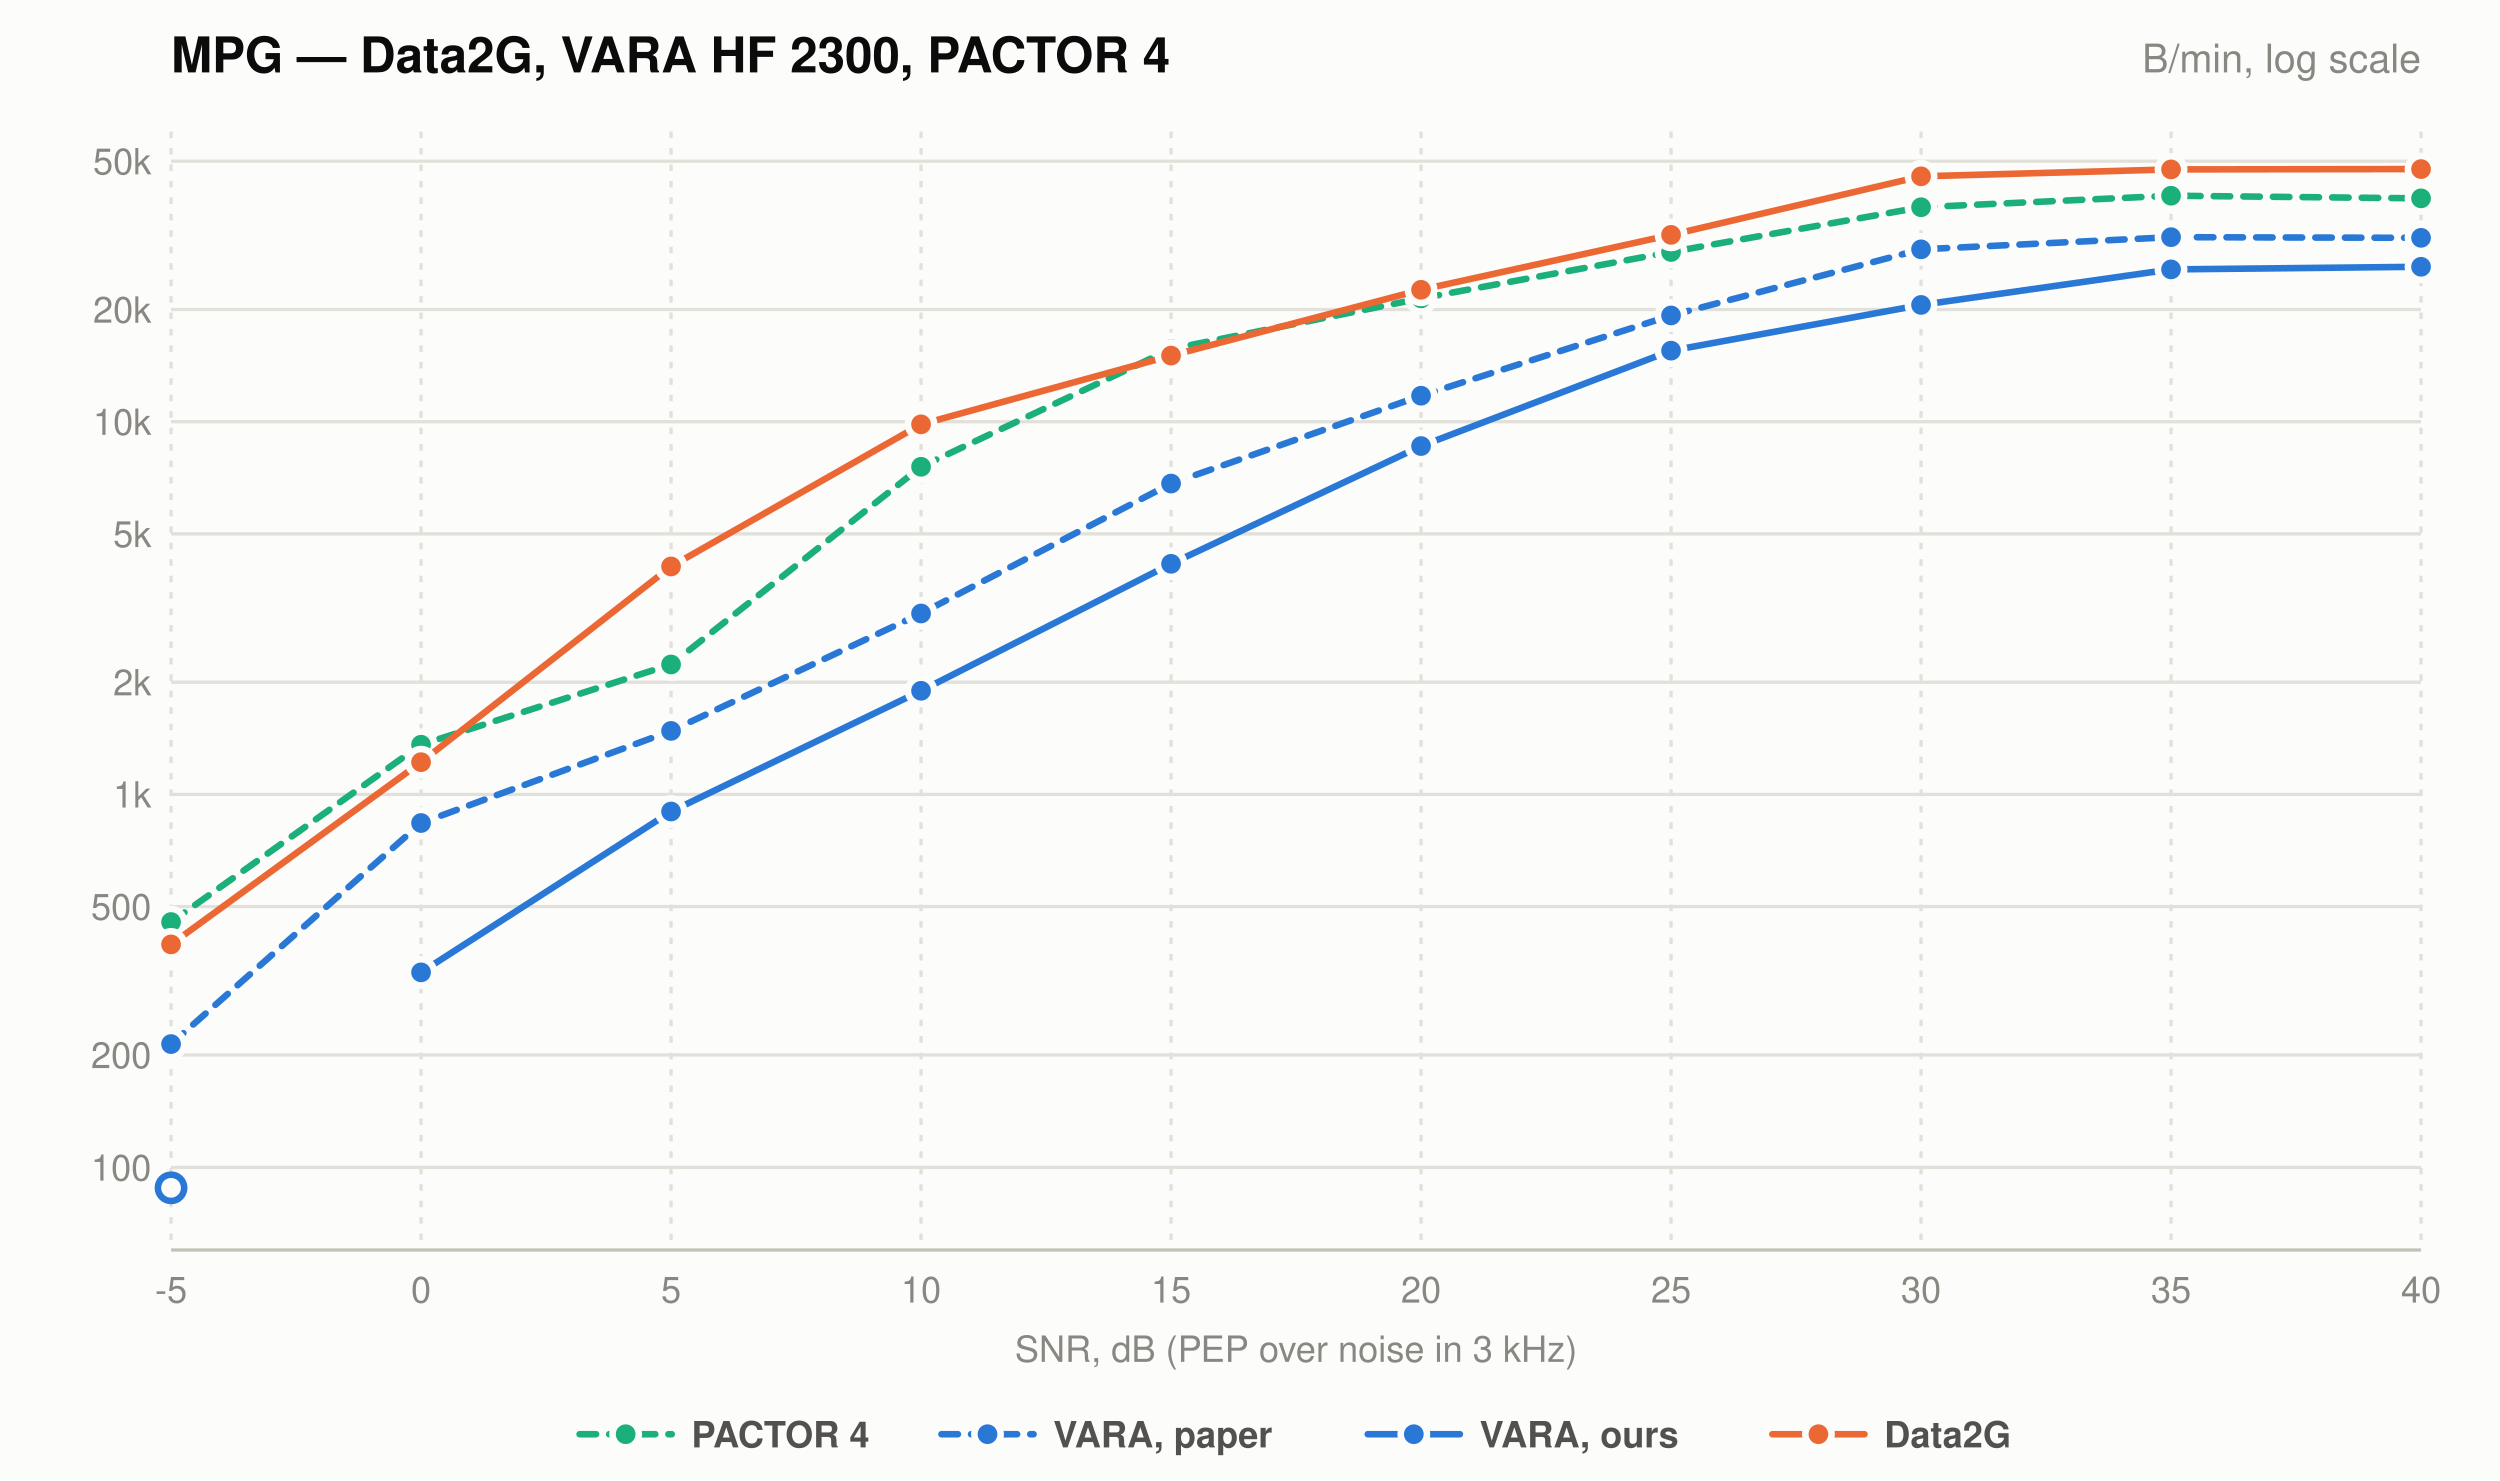
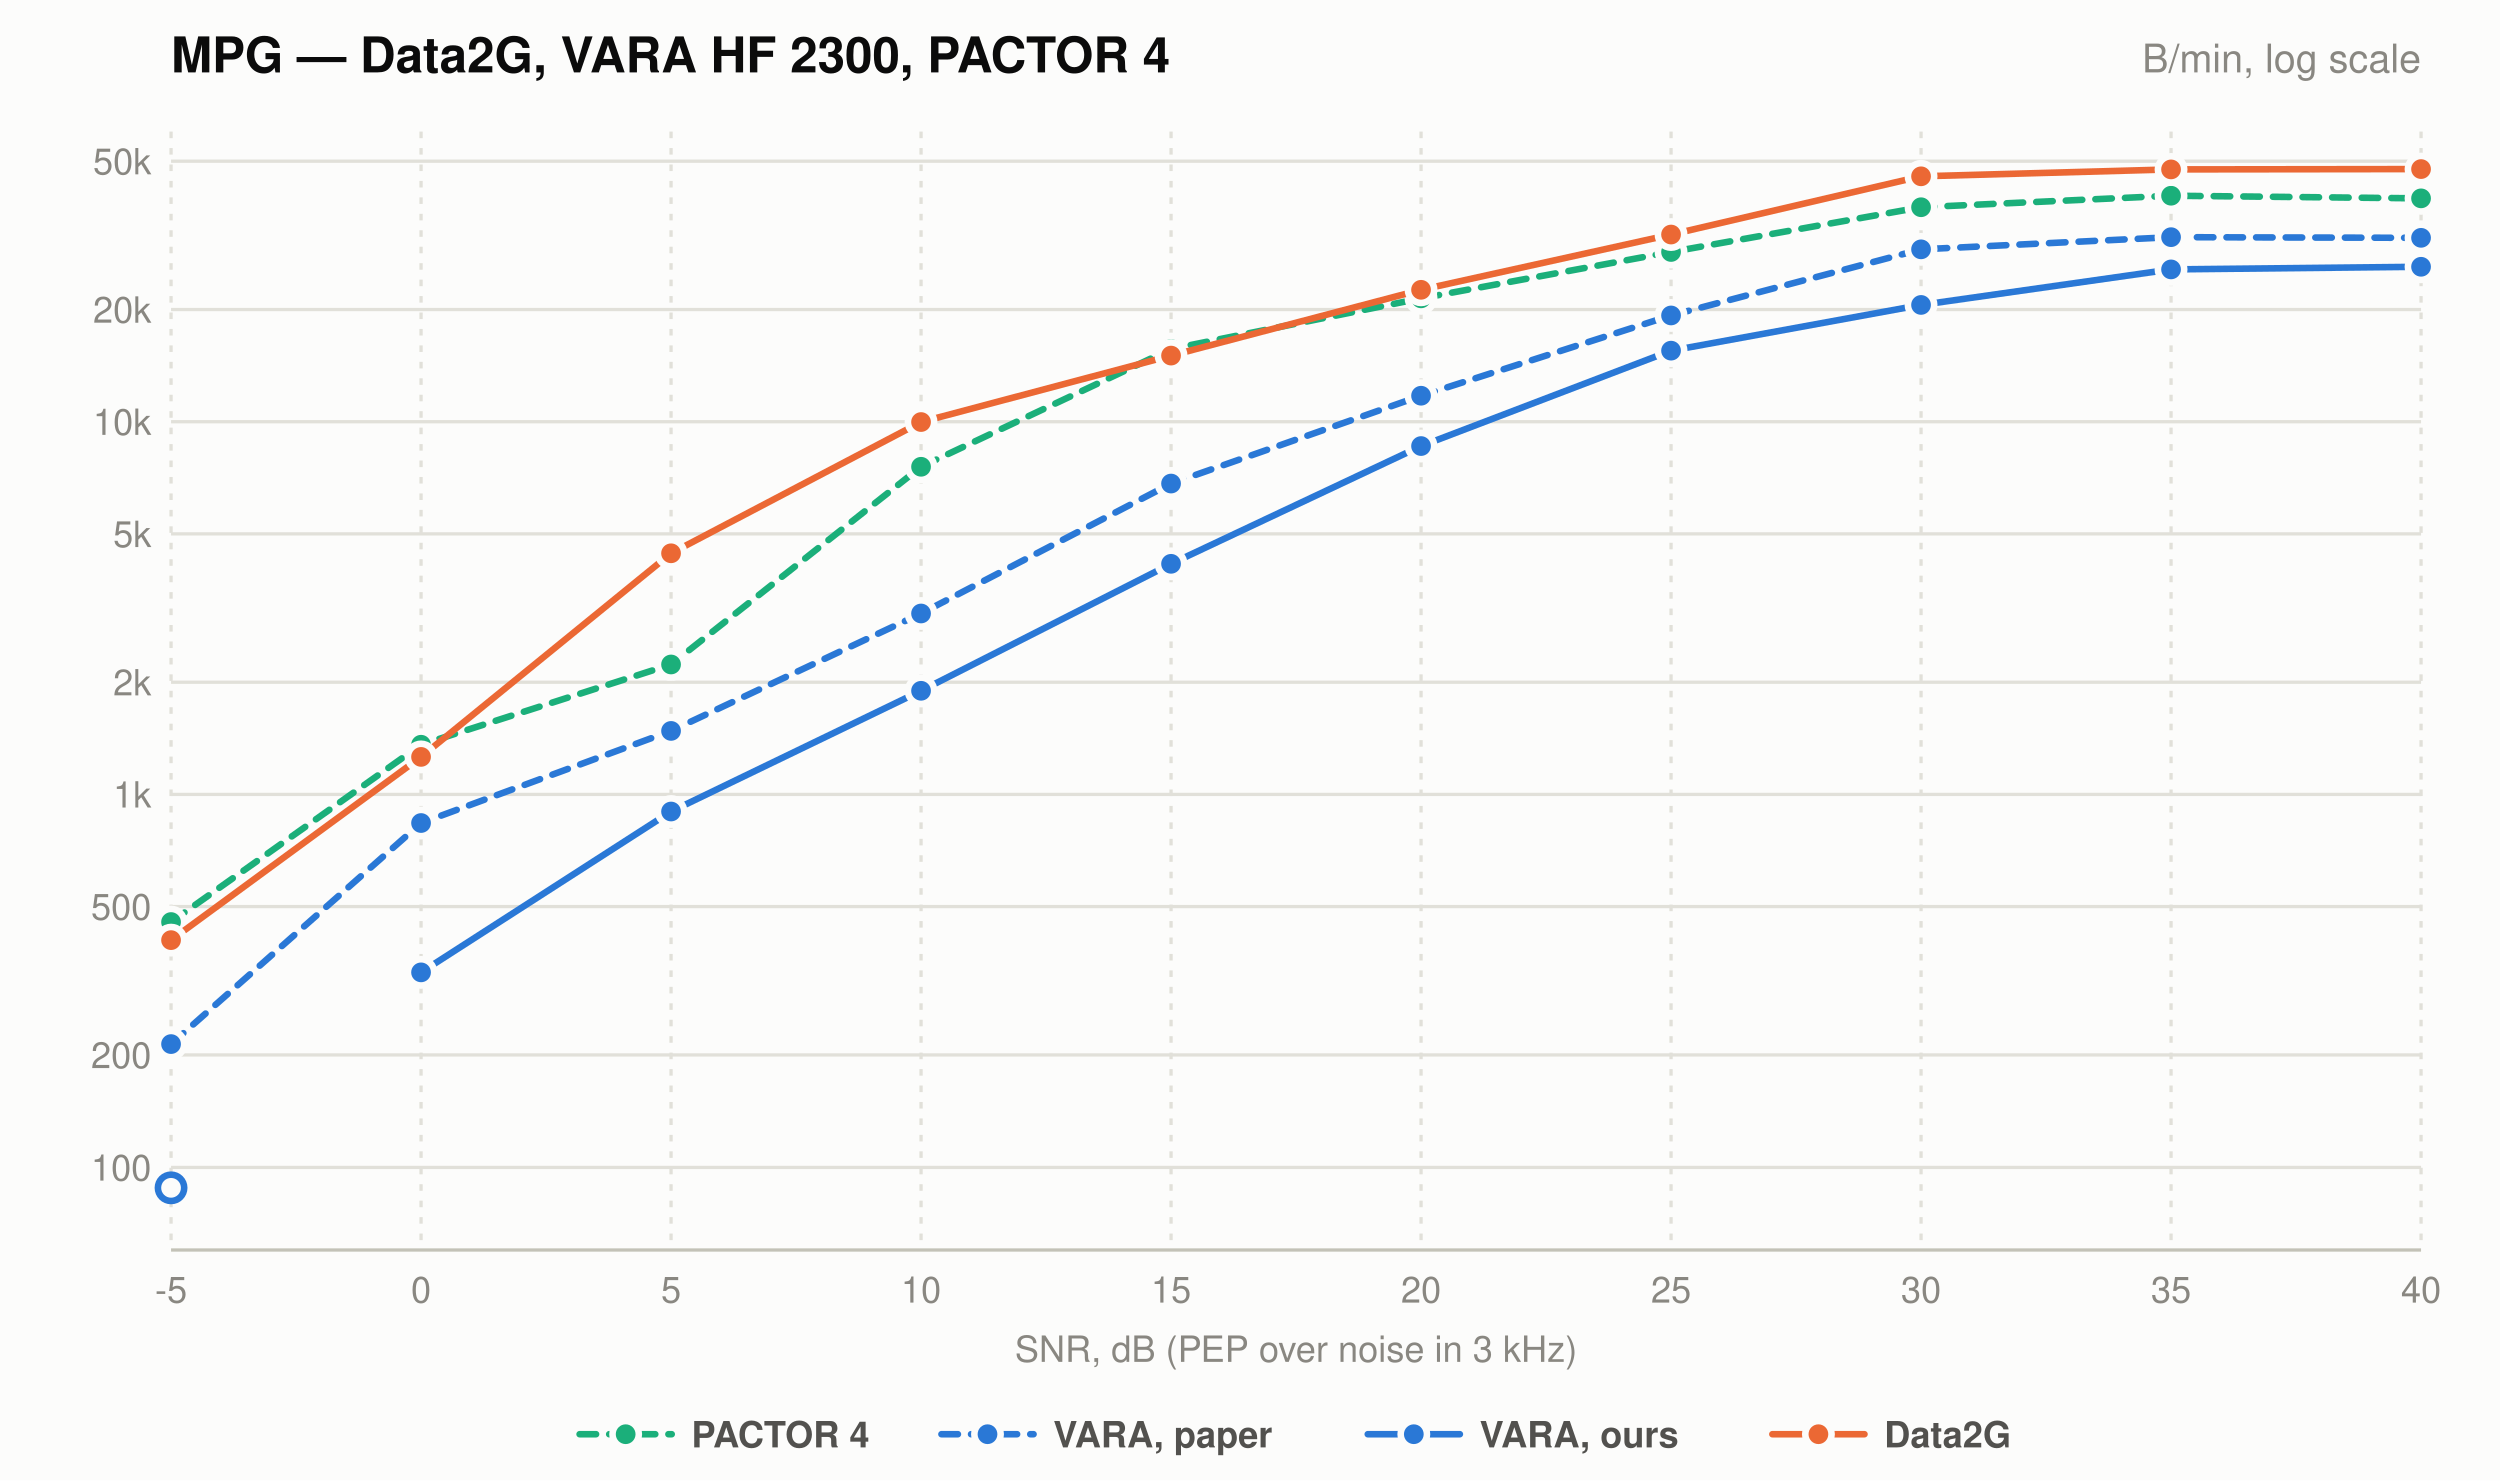
<svg xmlns="http://www.w3.org/2000/svg" viewBox="0 0 760 450" width="760" height="450" font-family="-apple-system, BlinkMacSystemFont, 'Segoe UI', Helvetica, Arial, sans-serif">
  <rect width="760" height="450" fill="#fcfcfb" />
  <text x="52" y="22" font-size="15" font-weight="600" fill="#0b0b0b">MPG — Data2G, VARA HF 2300, PACTOR 4</text>
  <text x="736" y="22" font-size="12" fill="#898781" text-anchor="end">B/min, log scale</text>
  <line x1="52" x2="736" y1="354.9" y2="354.9" stroke="#e1e0d9" />
  <text x="46" y="358.9" font-size="11" fill="#898781" text-anchor="end">100</text>
  <line x1="52" x2="736" y1="320.7" y2="320.7" stroke="#e1e0d9" />
  <text x="46" y="324.7" font-size="11" fill="#898781" text-anchor="end">200</text>
  <line x1="52" x2="736" y1="275.6" y2="275.6" stroke="#e1e0d9" />
  <text x="46" y="279.6" font-size="11" fill="#898781" text-anchor="end">500</text>
  <line x1="52" x2="736" y1="241.5" y2="241.5" stroke="#e1e0d9" />
  <text x="46" y="245.5" font-size="11" fill="#898781" text-anchor="end">1k</text>
  <line x1="52" x2="736" y1="207.4" y2="207.4" stroke="#e1e0d9" />
  <text x="46" y="211.4" font-size="11" fill="#898781" text-anchor="end">2k</text>
  <line x1="52" x2="736" y1="162.3" y2="162.3" stroke="#e1e0d9" />
  <text x="46" y="166.3" font-size="11" fill="#898781" text-anchor="end">5k</text>
  <line x1="52" x2="736" y1="128.2" y2="128.2" stroke="#e1e0d9" />
  <text x="46" y="132.2" font-size="11" fill="#898781" text-anchor="end">10k</text>
  <line x1="52" x2="736" y1="94.1" y2="94.1" stroke="#e1e0d9" />
  <text x="46" y="98.1" font-size="11" fill="#898781" text-anchor="end">20k</text>
  <line x1="52" x2="736" y1="49.0" y2="49.0" stroke="#e1e0d9" />
  <text x="46" y="53.0" font-size="11" fill="#898781" text-anchor="end">50k</text>
  <line x1="52.0" x2="52.0" y1="40" y2="380" stroke="#e1e0d9" stroke-dasharray="2 3" />
  <text x="52.0" y="396" font-size="11" fill="#898781" text-anchor="middle">-5</text>
  <line x1="128.0" x2="128.0" y1="40" y2="380" stroke="#e1e0d9" stroke-dasharray="2 3" />
  <text x="128.0" y="396" font-size="11" fill="#898781" text-anchor="middle">0</text>
  <line x1="204.0" x2="204.0" y1="40" y2="380" stroke="#e1e0d9" stroke-dasharray="2 3" />
  <text x="204.0" y="396" font-size="11" fill="#898781" text-anchor="middle">5</text>
  <line x1="280.0" x2="280.0" y1="40" y2="380" stroke="#e1e0d9" stroke-dasharray="2 3" />
  <text x="280.0" y="396" font-size="11" fill="#898781" text-anchor="middle">10</text>
  <line x1="356.0" x2="356.0" y1="40" y2="380" stroke="#e1e0d9" stroke-dasharray="2 3" />
  <text x="356.0" y="396" font-size="11" fill="#898781" text-anchor="middle">15</text>
  <line x1="432.0" x2="432.0" y1="40" y2="380" stroke="#e1e0d9" stroke-dasharray="2 3" />
  <text x="432.0" y="396" font-size="11" fill="#898781" text-anchor="middle">20</text>
  <line x1="508.0" x2="508.0" y1="40" y2="380" stroke="#e1e0d9" stroke-dasharray="2 3" />
  <text x="508.0" y="396" font-size="11" fill="#898781" text-anchor="middle">25</text>
  <line x1="584.0" x2="584.0" y1="40" y2="380" stroke="#e1e0d9" stroke-dasharray="2 3" />
  <text x="584.0" y="396" font-size="11" fill="#898781" text-anchor="middle">30</text>
  <line x1="660.0" x2="660.0" y1="40" y2="380" stroke="#e1e0d9" stroke-dasharray="2 3" />
  <text x="660.0" y="396" font-size="11" fill="#898781" text-anchor="middle">35</text>
  <line x1="736.0" x2="736.0" y1="40" y2="380" stroke="#e1e0d9" stroke-dasharray="2 3" />
  <text x="736.0" y="396" font-size="11" fill="#898781" text-anchor="middle">40</text>
  <line x1="52" x2="736" y1="380" y2="380" stroke="#c3c2b7" />
  <text x="394.0" y="414" font-size="11" fill="#898781" text-anchor="middle">SNR, dB (PEP over noise in 3 kHz)</text>
  <path d="M52.0,280.3L128.0,226.4L204.0,202.0L280.0,141.9L356.0,106.1L432.0,90.7L508.0,76.6L584.0,63.0L660.0,59.5L736.0,60.3" fill="none" stroke="#1baf7a" stroke-width="2" stroke-linejoin="round" stroke-linecap="round" stroke-dasharray="5 4" />
  <circle cx="52.0" cy="280.3" r="4" fill="#1baf7a" stroke="#fcfcfb" stroke-width="2" />
  <circle cx="128.0" cy="226.4" r="4" fill="#1baf7a" stroke="#fcfcfb" stroke-width="2" />
  <circle cx="204.0" cy="202.0" r="4" fill="#1baf7a" stroke="#fcfcfb" stroke-width="2" />
  <circle cx="280.0" cy="141.9" r="4" fill="#1baf7a" stroke="#fcfcfb" stroke-width="2" />
  <circle cx="356.0" cy="106.1" r="4" fill="#1baf7a" stroke="#fcfcfb" stroke-width="2" />
  <circle cx="432.0" cy="90.7" r="4" fill="#1baf7a" stroke="#fcfcfb" stroke-width="2" />
  <circle cx="508.0" cy="76.6" r="4" fill="#1baf7a" stroke="#fcfcfb" stroke-width="2" />
  <circle cx="584.0" cy="63.0" r="4" fill="#1baf7a" stroke="#fcfcfb" stroke-width="2" />
  <circle cx="660.0" cy="59.5" r="4" fill="#1baf7a" stroke="#fcfcfb" stroke-width="2" />
  <circle cx="736.0" cy="60.3" r="4" fill="#1baf7a" stroke="#fcfcfb" stroke-width="2" />
  <path d="M52.0,317.4L128.0,250.2L204.0,222.2L280.0,186.5L356.0,147.0L432.0,120.3L508.0,95.9L584.0,75.8L660.0,72.1L736.0,72.3" fill="none" stroke="#2a78d6" stroke-width="2" stroke-linejoin="round" stroke-linecap="round" stroke-dasharray="5 4" />
  <circle cx="52.0" cy="317.4" r="4" fill="#2a78d6" stroke="#fcfcfb" stroke-width="2" />
  <circle cx="128.0" cy="250.2" r="4" fill="#2a78d6" stroke="#fcfcfb" stroke-width="2" />
  <circle cx="204.0" cy="222.2" r="4" fill="#2a78d6" stroke="#fcfcfb" stroke-width="2" />
  <circle cx="280.0" cy="186.5" r="4" fill="#2a78d6" stroke="#fcfcfb" stroke-width="2" />
  <circle cx="356.0" cy="147.0" r="4" fill="#2a78d6" stroke="#fcfcfb" stroke-width="2" />
  <circle cx="432.0" cy="120.3" r="4" fill="#2a78d6" stroke="#fcfcfb" stroke-width="2" />
  <circle cx="508.0" cy="95.9" r="4" fill="#2a78d6" stroke="#fcfcfb" stroke-width="2" />
  <circle cx="584.0" cy="75.8" r="4" fill="#2a78d6" stroke="#fcfcfb" stroke-width="2" />
  <circle cx="660.0" cy="72.1" r="4" fill="#2a78d6" stroke="#fcfcfb" stroke-width="2" />
  <circle cx="736.0" cy="72.3" r="4" fill="#2a78d6" stroke="#fcfcfb" stroke-width="2" />
  <path d="M128.0,295.6L204.0,246.7L280.0,210.0L356.0,171.4L432.0,135.6L508.0,106.6L584.0,92.7L660.0,81.9L736.0,81.1" fill="none" stroke="#2a78d6" stroke-width="2" stroke-linejoin="round" stroke-linecap="round" />
  <circle cx="52.0" cy="361.1" r="4" fill="#fcfcfb" stroke="#2a78d6" stroke-width="2" />
  <circle cx="128.0" cy="295.6" r="4" fill="#2a78d6" stroke="#fcfcfb" stroke-width="2" />
  <circle cx="204.0" cy="246.7" r="4" fill="#2a78d6" stroke="#fcfcfb" stroke-width="2" />
  <circle cx="280.0" cy="210.0" r="4" fill="#2a78d6" stroke="#fcfcfb" stroke-width="2" />
  <circle cx="356.0" cy="171.4" r="4" fill="#2a78d6" stroke="#fcfcfb" stroke-width="2" />
  <circle cx="432.0" cy="135.6" r="4" fill="#2a78d6" stroke="#fcfcfb" stroke-width="2" />
  <circle cx="508.0" cy="106.6" r="4" fill="#2a78d6" stroke="#fcfcfb" stroke-width="2" />
  <circle cx="584.0" cy="92.7" r="4" fill="#2a78d6" stroke="#fcfcfb" stroke-width="2" />
  <circle cx="660.0" cy="81.9" r="4" fill="#2a78d6" stroke="#fcfcfb" stroke-width="2" />
  <circle cx="736.0" cy="81.1" r="4" fill="#2a78d6" stroke="#fcfcfb" stroke-width="2" />
-   <path d="M52.0,287.1L128.0,231.7L204.0,172.2L280.0,129.0L356.0,108.1L432.0,88.1L508.0,71.4L584.0,53.6L660.0,51.5L736.0,51.4" fill="none" stroke="#eb6834" stroke-width="2" stroke-linejoin="round" stroke-linecap="round" />
-   <circle cx="52.0" cy="287.1" r="4" fill="#eb6834" stroke="#fcfcfb" stroke-width="2" />
-   <circle cx="128.0" cy="231.7" r="4" fill="#eb6834" stroke="#fcfcfb" stroke-width="2" />
-   <circle cx="204.0" cy="172.2" r="4" fill="#eb6834" stroke="#fcfcfb" stroke-width="2" />
-   <circle cx="280.0" cy="129.0" r="4" fill="#eb6834" stroke="#fcfcfb" stroke-width="2" />
+   <path d="M52.0,285.8L128.0,230.1L204.0,168.2L280.0,128.3L356.0,108.1L432.0,88.1L508.0,71.3L584.0,53.6L660.0,51.5L736.0,51.4" fill="none" stroke="#eb6834" stroke-width="2" stroke-linejoin="round" stroke-linecap="round" />
+   <circle cx="52.0" cy="285.8" r="4" fill="#eb6834" stroke="#fcfcfb" stroke-width="2" />
+   <circle cx="128.0" cy="230.1" r="4" fill="#eb6834" stroke="#fcfcfb" stroke-width="2" />
+   <circle cx="204.0" cy="168.2" r="4" fill="#eb6834" stroke="#fcfcfb" stroke-width="2" />
+   <circle cx="280.0" cy="128.3" r="4" fill="#eb6834" stroke="#fcfcfb" stroke-width="2" />
  <circle cx="356.0" cy="108.1" r="4" fill="#eb6834" stroke="#fcfcfb" stroke-width="2" />
  <circle cx="432.0" cy="88.1" r="4" fill="#eb6834" stroke="#fcfcfb" stroke-width="2" />
-   <circle cx="508.0" cy="71.4" r="4" fill="#eb6834" stroke="#fcfcfb" stroke-width="2" />
+   <circle cx="508.0" cy="71.3" r="4" fill="#eb6834" stroke="#fcfcfb" stroke-width="2" />
  <circle cx="584.0" cy="53.6" r="4" fill="#eb6834" stroke="#fcfcfb" stroke-width="2" />
  <circle cx="660.0" cy="51.5" r="4" fill="#eb6834" stroke="#fcfcfb" stroke-width="2" />
  <circle cx="736.0" cy="51.4" r="4" fill="#eb6834" stroke="#fcfcfb" stroke-width="2" />
  <line x1="176.2" x2="204.2" y1="436" y2="436" stroke="#1baf7a" stroke-width="2" stroke-linecap="round" stroke-dasharray="5 4" />
  <circle cx="190.2" cy="436" r="4" fill="#1baf7a" stroke="#fcfcfb" stroke-width="2" />
  <text x="210.2" y="440" font-size="11" font-weight="600" fill="#52514e">PACTOR 4</text>
  <line x1="286.2" x2="314.2" y1="436" y2="436" stroke="#2a78d6" stroke-width="2" stroke-linecap="round" stroke-dasharray="5 4" />
  <circle cx="300.2" cy="436" r="4" fill="#2a78d6" stroke="#fcfcfb" stroke-width="2" />
  <text x="320.2" y="440" font-size="11" font-weight="600" fill="#52514e">VARA, paper</text>
  <line x1="415.8" x2="443.8" y1="436" y2="436" stroke="#2a78d6" stroke-width="2" stroke-linecap="round" />
  <circle cx="429.8" cy="436" r="4" fill="#2a78d6" stroke="#fcfcfb" stroke-width="2" />
  <text x="449.8" y="440" font-size="11" font-weight="600" fill="#52514e">VARA, ours</text>
  <line x1="538.8" x2="566.8" y1="436" y2="436" stroke="#eb6834" stroke-width="2" stroke-linecap="round" />
  <circle cx="552.8" cy="436" r="4" fill="#eb6834" stroke="#fcfcfb" stroke-width="2" />
  <text x="572.8" y="440" font-size="11" font-weight="600" fill="#52514e">Data2G</text>
</svg>
